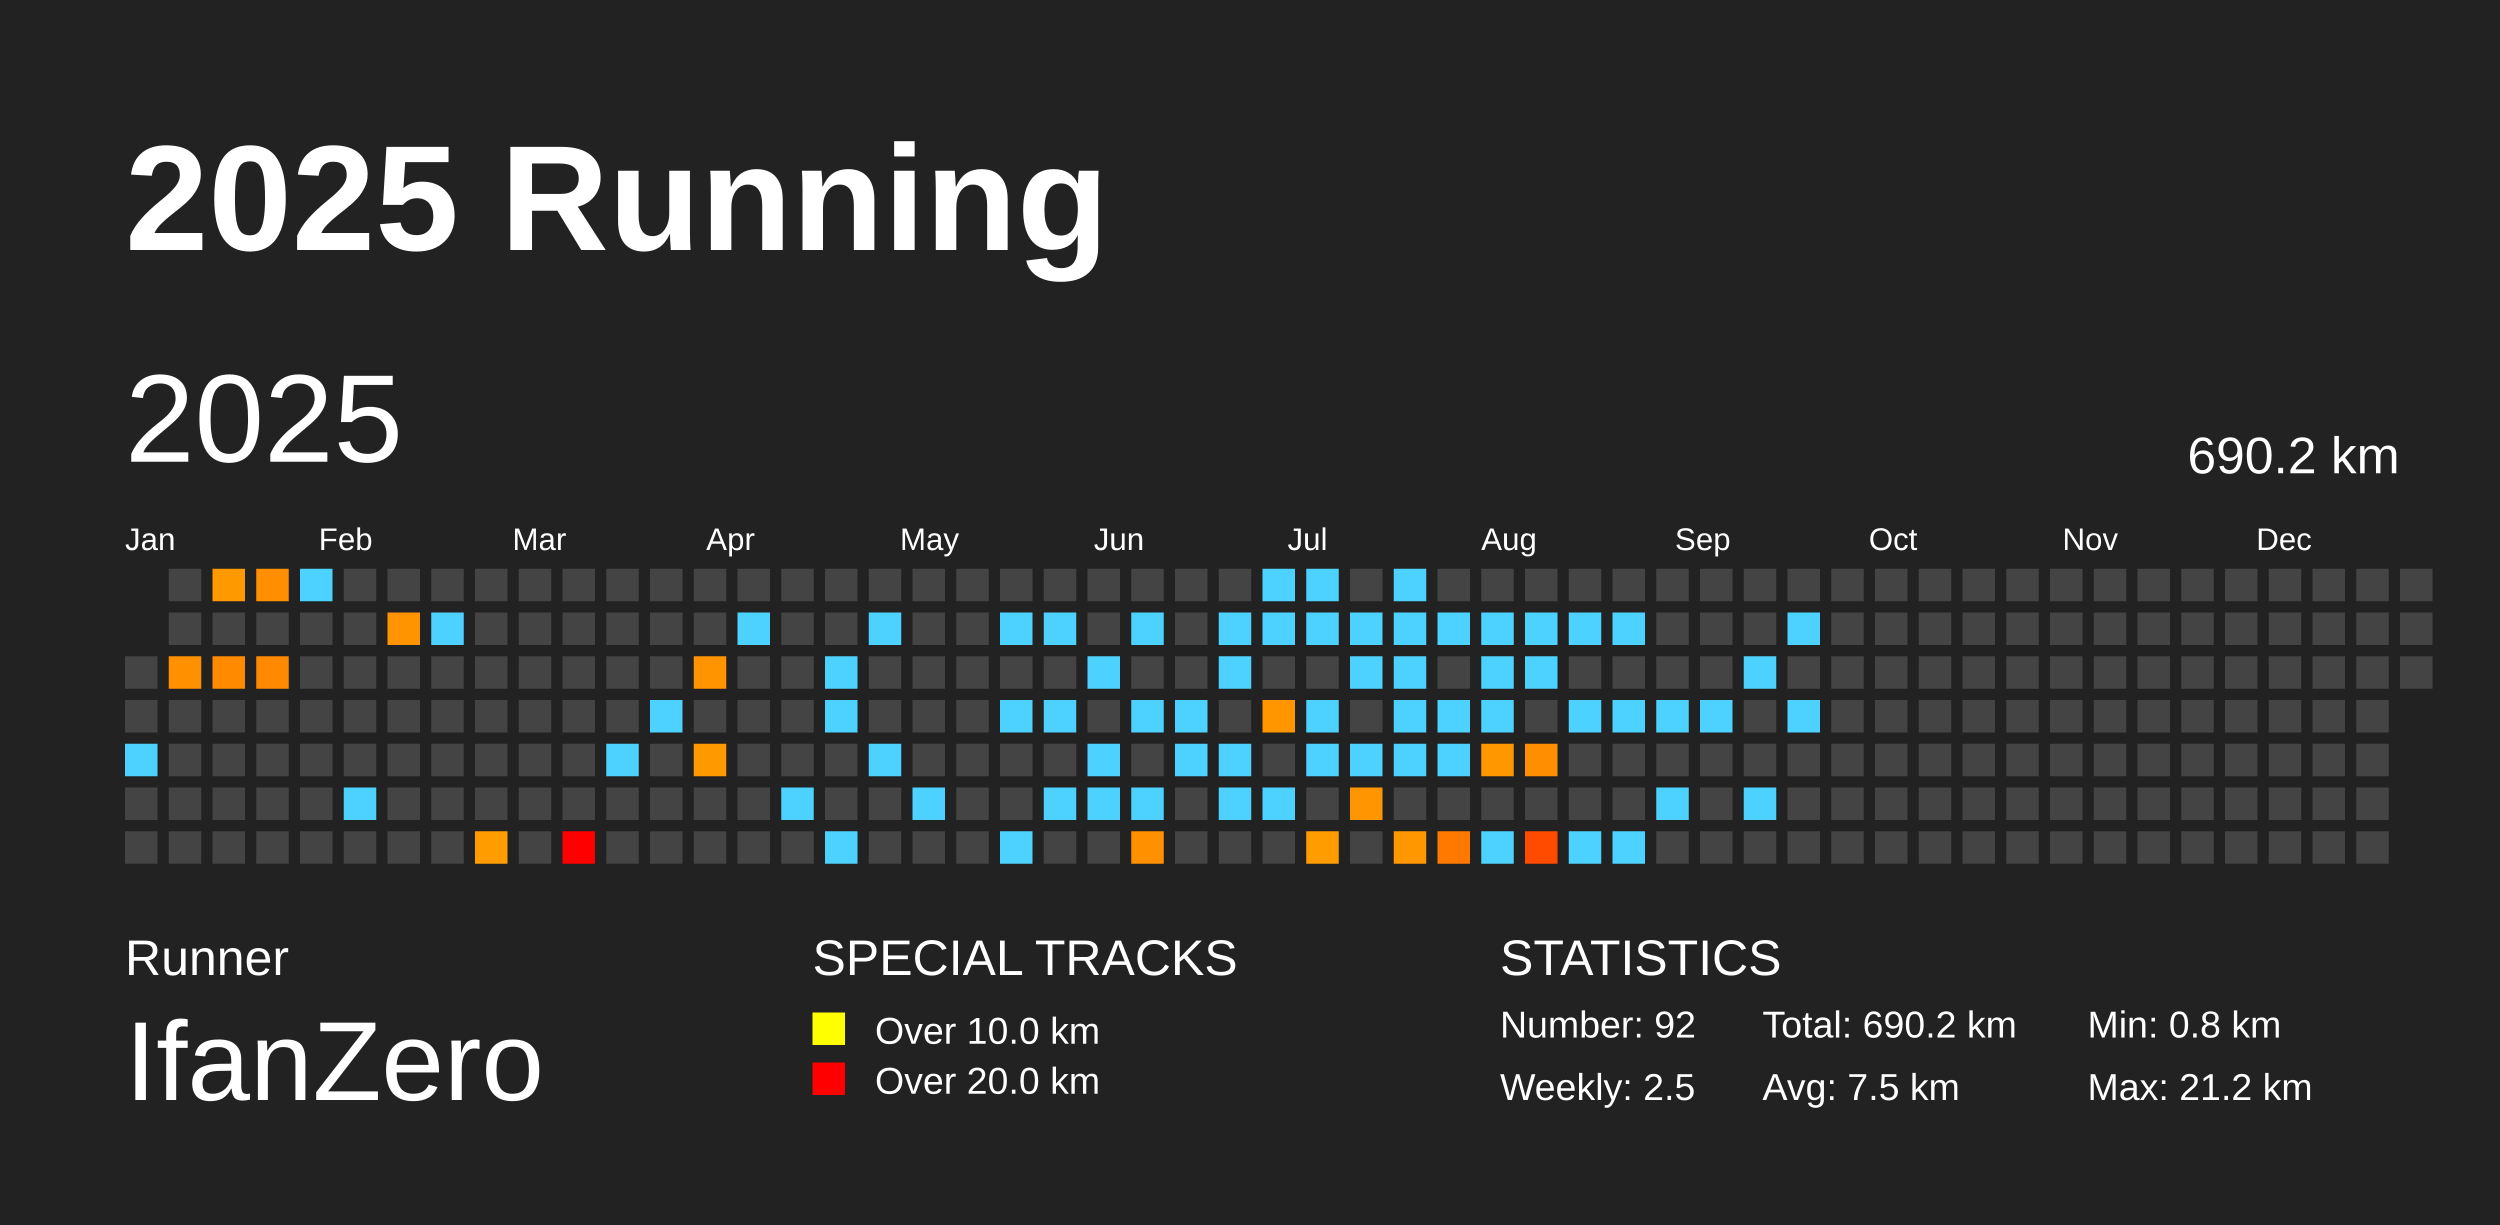
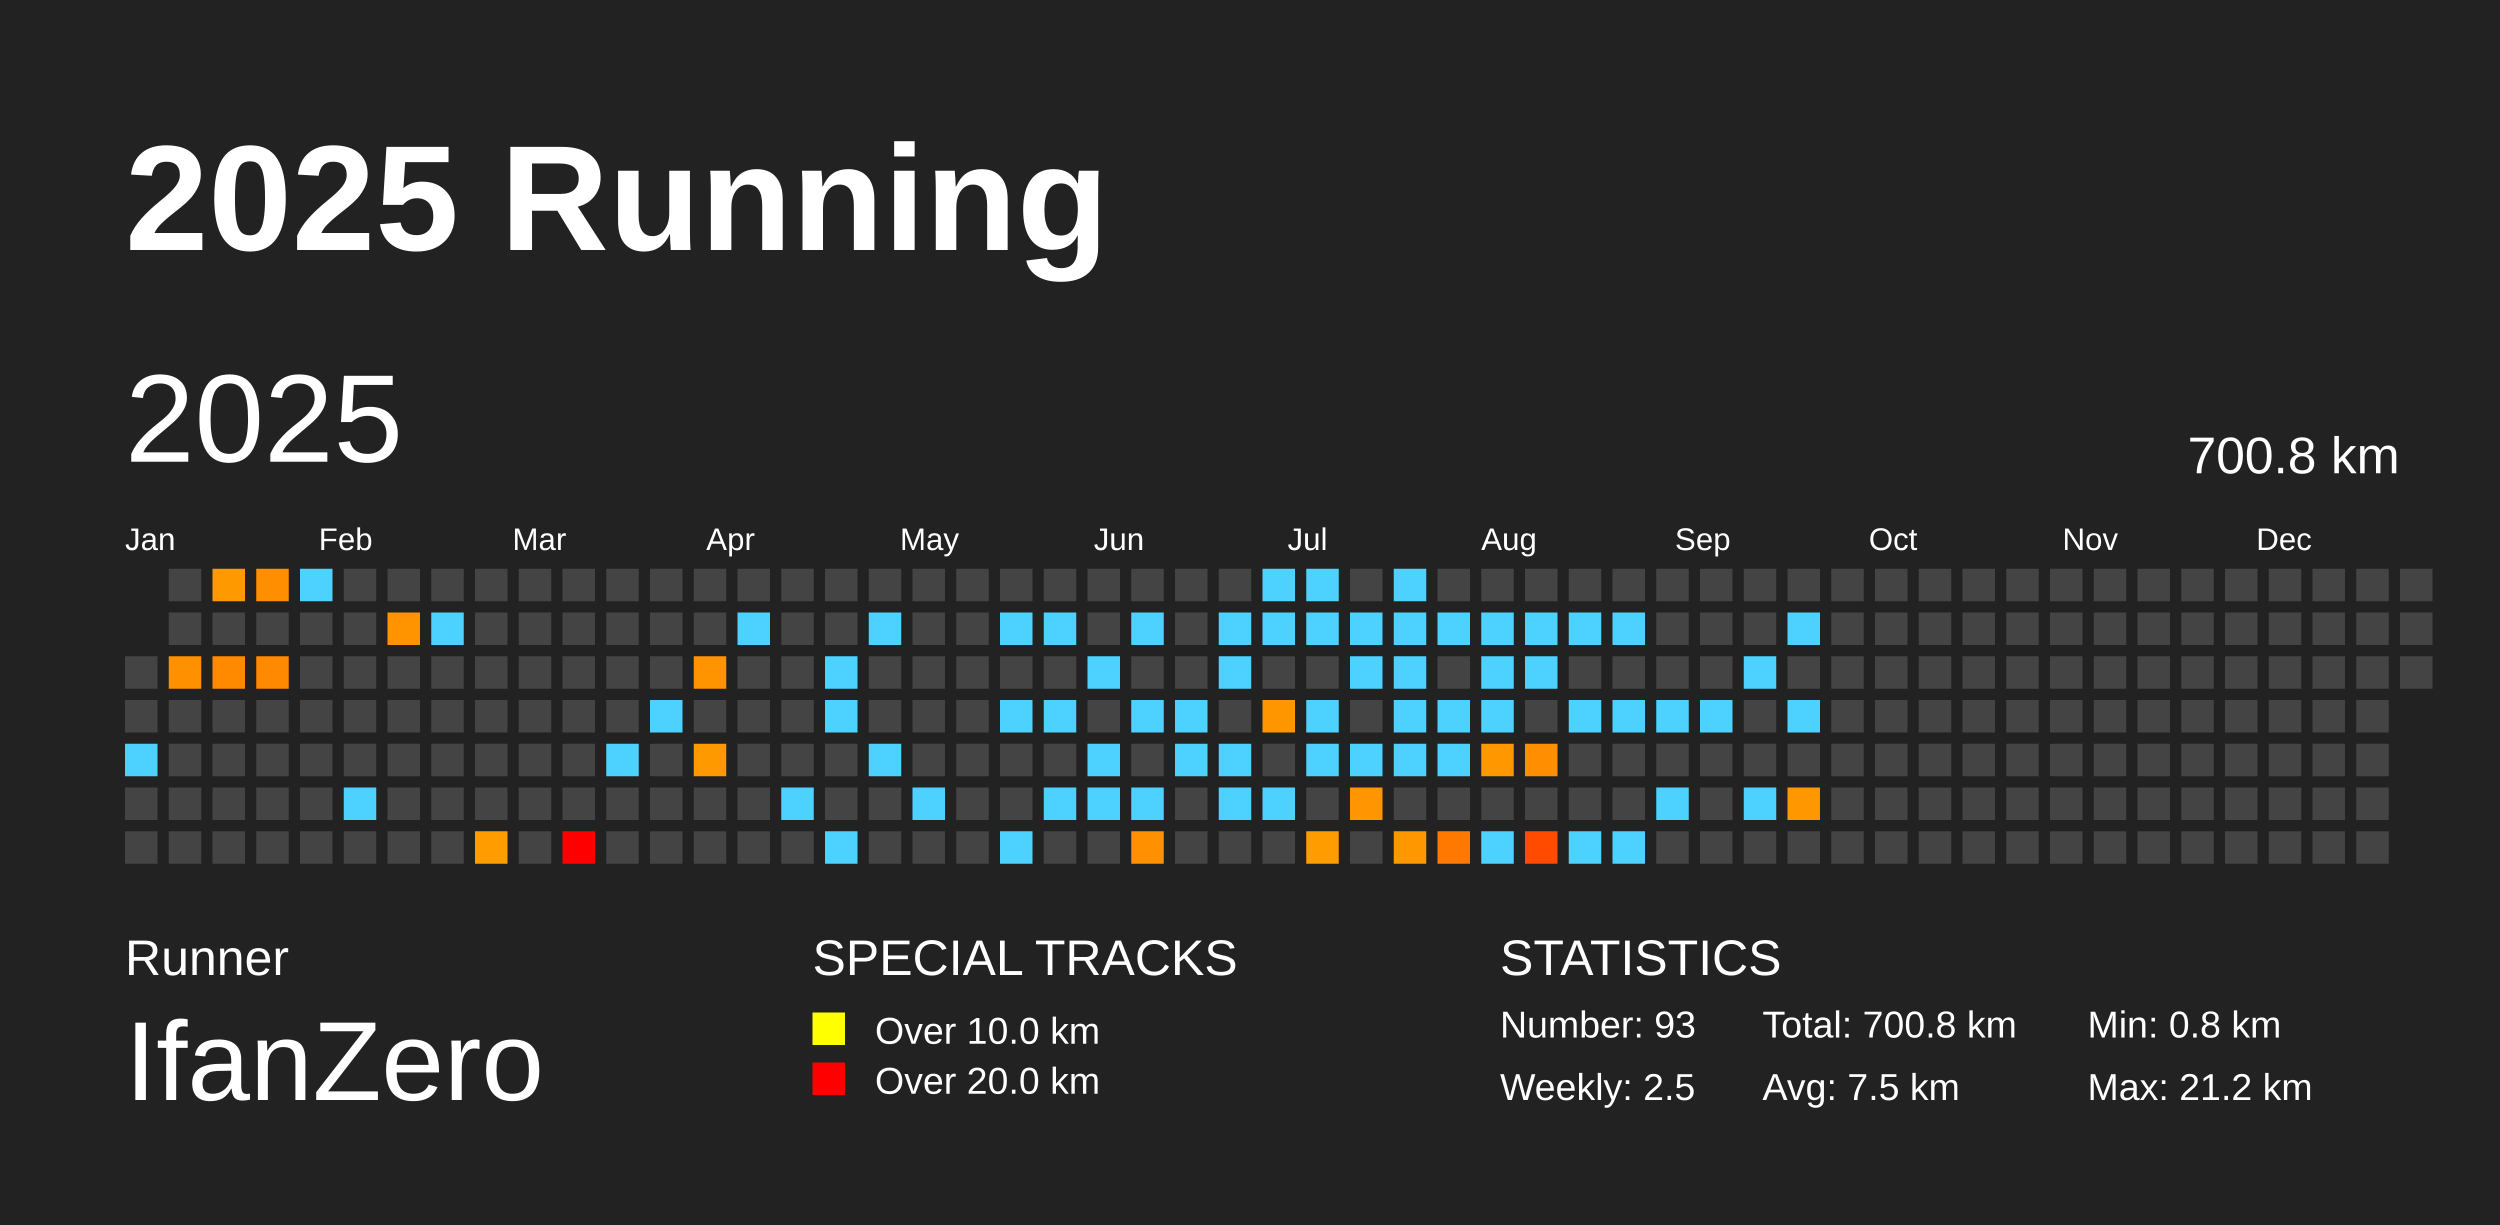
<svg xmlns="http://www.w3.org/2000/svg" baseProfile="full" height="98mm" version="1.1" viewBox="0,0,200,98" width="200mm">
  <defs />
  <rect fill="#222222" height="98" width="200" x="0" y="0" />
  <text fill="#FFFFFF" style="font-size:12px; font-family:Arial; font-weight:bold;" x="10" y="20">2025 Running</text>
  <text fill="#FFFFFF" style="font-size:4px; font-family:Arial" x="10" y="78">Runner</text>
  <text fill="#FFFFFF" style="font-size:9px; font-family:Arial" x="10" y="88">IfanZero</text>
  <text fill="#FFFFFF" style="font-size:4px; font-family:Arial" x="65" y="78">SPECIAL TRACKS</text>
  <rect fill="yellow" height="2.6" width="2.6" x="65" y="81" />
  <text fill="#FFFFFF" style="font-size:3px; font-family:Arial" x="70" y="83.5">Over 10.0 km</text>
  <rect fill="red" height="2.6" width="2.6" x="65" y="85" />
  <text fill="#FFFFFF" style="font-size:3px; font-family:Arial" x="70" y="87.5">Over 20.0 km</text>
  <text fill="#FFFFFF" style="font-size:4px; font-family:Arial" x="120" y="78">STATISTICS</text>
-   <text fill="#FFFFFF" style="font-size:3px; font-family:Arial" x="120" y="83">Number: 92</text>
+   <text fill="#FFFFFF" style="font-size:3px; font-family:Arial" x="120" y="83">Number: 93</text>
  <text fill="#FFFFFF" style="font-size:3px; font-family:Arial" x="120" y="88">Weekly: 2.5</text>
-   <text fill="#FFFFFF" style="font-size:3px; font-family:Arial" x="141" y="83">Total: 690.2 km</text>
+   <text fill="#FFFFFF" style="font-size:3px; font-family:Arial" x="141" y="83">Total: 700.8 km</text>
  <text fill="#FFFFFF" style="font-size:3px; font-family:Arial" x="141" y="88">Avg: 7.5 km</text>
  <text fill="#FFFFFF" style="font-size:3px; font-family:Arial" x="167" y="83">Min: 0.8 km</text>
  <text fill="#FFFFFF" style="font-size:3px; font-family:Arial" x="167" y="88">Max: 21.2 km</text>
  <text dominant-baseline="hanging" fill="#FFFFFF" style="font-size:10.0px; font-family:Arial;" x="10" y="30">2025</text>
-   <text dominant-baseline="hanging" fill="#FFFFFF" style="font-size:4.125px; font-family:Arial;" x="175" y="35">690.2 km</text>
+   <text dominant-baseline="hanging" fill="#FFFFFF" style="font-size:4.125px; font-family:Arial;" x="175" y="35">700.8 km</text>
  <text fill="#FFFFFF" style="font-size:2.5px; font-family:Arial" x="10.0" y="44">Jan</text>
  <text fill="#FFFFFF" style="font-size:2.5px; font-family:Arial" x="25.5" y="44">Feb</text>
  <text fill="#FFFFFF" style="font-size:2.5px; font-family:Arial" x="41.0" y="44">Mar</text>
  <text fill="#FFFFFF" style="font-size:2.5px; font-family:Arial" x="56.5" y="44">Apr</text>
  <text fill="#FFFFFF" style="font-size:2.5px; font-family:Arial" x="72.0" y="44">May</text>
  <text fill="#FFFFFF" style="font-size:2.5px; font-family:Arial" x="87.5" y="44">Jun</text>
  <text fill="#FFFFFF" style="font-size:2.5px; font-family:Arial" x="103.0" y="44">Jul</text>
  <text fill="#FFFFFF" style="font-size:2.5px; font-family:Arial" x="118.5" y="44">Aug</text>
  <text fill="#FFFFFF" style="font-size:2.5px; font-family:Arial" x="134.0" y="44">Sep</text>
  <text fill="#FFFFFF" style="font-size:2.5px; font-family:Arial" x="149.5" y="44">Oct</text>
  <text fill="#FFFFFF" style="font-size:2.5px; font-family:Arial" x="165.0" y="44">Nov</text>
  <text fill="#FFFFFF" style="font-size:2.5px; font-family:Arial" x="180.5" y="44">Dec</text>
  <rect fill="#444444" height="2.6" width="2.6" x="10.0" y="52.5" />
  <rect fill="#444444" height="2.6" width="2.6" x="10.0" y="56.0" />
  <rect fill="#4dd2ff" height="2.6" width="2.6" x="10.0" y="59.5" />
  <rect fill="#444444" height="2.6" width="2.6" x="10.0" y="63.0" />
  <rect fill="#444444" height="2.6" width="2.6" x="10.0" y="66.5" />
  <rect fill="#444444" height="2.6" width="2.6" x="13.5" y="45.5" />
  <rect fill="#444444" height="2.6" width="2.6" x="13.5" y="49.0" />
  <rect fill="#ff9100" height="2.6" width="2.6" x="13.5" y="52.5" />
  <rect fill="#444444" height="2.6" width="2.6" x="13.5" y="56.0" />
  <rect fill="#444444" height="2.6" width="2.6" x="13.5" y="59.5" />
  <rect fill="#444444" height="2.6" width="2.6" x="13.5" y="63.0" />
  <rect fill="#444444" height="2.6" width="2.6" x="13.5" y="66.5" />
  <rect fill="#ff9900" height="2.6" width="2.6" x="17.0" y="45.5" />
  <rect fill="#444444" height="2.6" width="2.6" x="17.0" y="49.0" />
  <rect fill="#ff8a00" height="2.6" width="2.6" x="17.0" y="52.5" />
  <rect fill="#444444" height="2.6" width="2.6" x="17.0" y="56.0" />
  <rect fill="#444444" height="2.6" width="2.6" x="17.0" y="59.5" />
  <rect fill="#444444" height="2.6" width="2.6" x="17.0" y="63.0" />
  <rect fill="#444444" height="2.6" width="2.6" x="17.0" y="66.5" />
  <rect fill="#ff8f00" height="2.6" width="2.6" x="20.5" y="45.5" />
  <rect fill="#444444" height="2.6" width="2.6" x="20.5" y="49.0" />
  <rect fill="#ff8900" height="2.6" width="2.6" x="20.5" y="52.5" />
  <rect fill="#444444" height="2.6" width="2.6" x="20.5" y="56.0" />
  <rect fill="#444444" height="2.6" width="2.6" x="20.5" y="59.5" />
  <rect fill="#444444" height="2.6" width="2.6" x="20.5" y="63.0" />
  <rect fill="#444444" height="2.6" width="2.6" x="20.5" y="66.5" />
  <rect fill="#4dd2ff" height="2.6" width="2.6" x="24.0" y="45.5" />
  <rect fill="#444444" height="2.6" width="2.6" x="24.0" y="49.0" />
  <rect fill="#444444" height="2.6" width="2.6" x="24.0" y="52.5" />
  <rect fill="#444444" height="2.6" width="2.6" x="24.0" y="56.0" />
  <rect fill="#444444" height="2.6" width="2.6" x="24.0" y="59.5" />
  <rect fill="#444444" height="2.6" width="2.6" x="24.0" y="63.0" />
  <rect fill="#444444" height="2.6" width="2.6" x="24.0" y="66.5" />
  <rect fill="#444444" height="2.6" width="2.6" x="27.5" y="45.5" />
  <rect fill="#444444" height="2.6" width="2.6" x="27.5" y="49.0" />
  <rect fill="#444444" height="2.6" width="2.6" x="27.5" y="52.5" />
  <rect fill="#444444" height="2.6" width="2.6" x="27.5" y="56.0" />
  <rect fill="#444444" height="2.6" width="2.6" x="27.5" y="59.5" />
  <rect fill="#4dd2ff" height="2.6" width="2.6" x="27.5" y="63.0" />
  <rect fill="#444444" height="2.6" width="2.6" x="27.5" y="66.5" />
  <rect fill="#444444" height="2.6" width="2.6" x="31.0" y="45.5" />
  <rect fill="#ff9300" height="2.6" width="2.6" x="31.0" y="49.0" />
  <rect fill="#444444" height="2.6" width="2.6" x="31.0" y="52.5" />
  <rect fill="#444444" height="2.6" width="2.6" x="31.0" y="56.0" />
  <rect fill="#444444" height="2.6" width="2.6" x="31.0" y="59.5" />
  <rect fill="#444444" height="2.6" width="2.6" x="31.0" y="63.0" />
  <rect fill="#444444" height="2.6" width="2.6" x="31.0" y="66.5" />
  <rect fill="#444444" height="2.6" width="2.6" x="34.5" y="45.5" />
  <rect fill="#4dd2ff" height="2.6" width="2.6" x="34.5" y="49.0" />
  <rect fill="#444444" height="2.6" width="2.6" x="34.5" y="52.5" />
  <rect fill="#444444" height="2.6" width="2.6" x="34.5" y="56.0" />
  <rect fill="#444444" height="2.6" width="2.6" x="34.5" y="59.5" />
  <rect fill="#444444" height="2.6" width="2.6" x="34.5" y="63.0" />
  <rect fill="#444444" height="2.6" width="2.6" x="34.5" y="66.5" />
  <rect fill="#444444" height="2.6" width="2.6" x="38.0" y="45.5" />
  <rect fill="#444444" height="2.6" width="2.6" x="38.0" y="49.0" />
  <rect fill="#444444" height="2.6" width="2.6" x="38.0" y="52.5" />
  <rect fill="#444444" height="2.6" width="2.6" x="38.0" y="56.0" />
  <rect fill="#444444" height="2.6" width="2.6" x="38.0" y="59.5" />
  <rect fill="#444444" height="2.6" width="2.6" x="38.0" y="63.0" />
  <rect fill="#ff9d00" height="2.6" width="2.6" x="38.0" y="66.5" />
  <rect fill="#444444" height="2.6" width="2.6" x="41.5" y="45.5" />
  <rect fill="#444444" height="2.6" width="2.6" x="41.5" y="49.0" />
  <rect fill="#444444" height="2.6" width="2.6" x="41.5" y="52.5" />
  <rect fill="#444444" height="2.6" width="2.6" x="41.5" y="56.0" />
  <rect fill="#444444" height="2.6" width="2.6" x="41.5" y="59.5" />
  <rect fill="#444444" height="2.6" width="2.6" x="41.5" y="63.0" />
  <rect fill="#444444" height="2.6" width="2.6" x="41.5" y="66.5" />
  <rect fill="#444444" height="2.6" width="2.6" x="45.0" y="45.5" />
  <rect fill="#444444" height="2.6" width="2.6" x="45.0" y="49.0" />
  <rect fill="#444444" height="2.6" width="2.6" x="45.0" y="52.5" />
  <rect fill="#444444" height="2.6" width="2.6" x="45.0" y="56.0" />
  <rect fill="#444444" height="2.6" width="2.6" x="45.0" y="59.5" />
  <rect fill="#444444" height="2.6" width="2.6" x="45.0" y="63.0" />
  <rect fill="red" height="2.6" width="2.6" x="45.0" y="66.5" />
  <rect fill="#444444" height="2.6" width="2.6" x="48.5" y="45.5" />
  <rect fill="#444444" height="2.6" width="2.6" x="48.5" y="49.0" />
  <rect fill="#444444" height="2.6" width="2.6" x="48.5" y="52.5" />
  <rect fill="#444444" height="2.6" width="2.6" x="48.5" y="56.0" />
  <rect fill="#4dd2ff" height="2.6" width="2.6" x="48.5" y="59.5" />
  <rect fill="#444444" height="2.6" width="2.6" x="48.5" y="63.0" />
  <rect fill="#444444" height="2.6" width="2.6" x="48.5" y="66.5" />
  <rect fill="#444444" height="2.6" width="2.6" x="52.0" y="45.5" />
  <rect fill="#444444" height="2.6" width="2.6" x="52.0" y="49.0" />
  <rect fill="#444444" height="2.6" width="2.6" x="52.0" y="52.5" />
  <rect fill="#4dd2ff" height="2.6" width="2.6" x="52.0" y="56.0" />
  <rect fill="#444444" height="2.6" width="2.6" x="52.0" y="59.5" />
  <rect fill="#444444" height="2.6" width="2.6" x="52.0" y="63.0" />
  <rect fill="#444444" height="2.6" width="2.6" x="52.0" y="66.5" />
  <rect fill="#444444" height="2.6" width="2.6" x="55.5" y="45.5" />
  <rect fill="#444444" height="2.6" width="2.6" x="55.5" y="49.0" />
  <rect fill="#ff9300" height="2.6" width="2.6" x="55.5" y="52.5" />
  <rect fill="#444444" height="2.6" width="2.6" x="55.5" y="56.0" />
  <rect fill="#ff9900" height="2.6" width="2.6" x="55.5" y="59.5" />
  <rect fill="#444444" height="2.6" width="2.6" x="55.5" y="63.0" />
  <rect fill="#444444" height="2.6" width="2.6" x="55.5" y="66.5" />
  <rect fill="#444444" height="2.6" width="2.6" x="59.0" y="45.5" />
  <rect fill="#4dd2ff" height="2.6" width="2.6" x="59.0" y="49.0" />
  <rect fill="#444444" height="2.6" width="2.6" x="59.0" y="52.5" />
  <rect fill="#444444" height="2.6" width="2.6" x="59.0" y="56.0" />
  <rect fill="#444444" height="2.6" width="2.6" x="59.0" y="59.5" />
  <rect fill="#444444" height="2.6" width="2.6" x="59.0" y="63.0" />
  <rect fill="#444444" height="2.6" width="2.6" x="59.0" y="66.5" />
  <rect fill="#444444" height="2.6" width="2.6" x="62.5" y="45.5" />
  <rect fill="#444444" height="2.6" width="2.6" x="62.5" y="49.0" />
  <rect fill="#444444" height="2.6" width="2.6" x="62.5" y="52.5" />
  <rect fill="#444444" height="2.6" width="2.6" x="62.5" y="56.0" />
  <rect fill="#444444" height="2.6" width="2.6" x="62.5" y="59.5" />
  <rect fill="#4dd2ff" height="2.6" width="2.6" x="62.5" y="63.0" />
  <rect fill="#444444" height="2.6" width="2.6" x="62.5" y="66.5" />
  <rect fill="#444444" height="2.6" width="2.6" x="66.0" y="45.5" />
  <rect fill="#444444" height="2.6" width="2.6" x="66.0" y="49.0" />
  <rect fill="#4dd2ff" height="2.6" width="2.6" x="66.0" y="52.5" />
  <rect fill="#4dd2ff" height="2.6" width="2.6" x="66.0" y="56.0" />
  <rect fill="#444444" height="2.6" width="2.6" x="66.0" y="59.5" />
  <rect fill="#444444" height="2.6" width="2.6" x="66.0" y="63.0" />
  <rect fill="#4dd2ff" height="2.6" width="2.6" x="66.0" y="66.5" />
  <rect fill="#444444" height="2.6" width="2.6" x="69.5" y="45.5" />
  <rect fill="#4dd2ff" height="2.6" width="2.6" x="69.5" y="49.0" />
  <rect fill="#444444" height="2.6" width="2.6" x="69.5" y="52.5" />
  <rect fill="#444444" height="2.6" width="2.6" x="69.5" y="56.0" />
  <rect fill="#4dd2ff" height="2.6" width="2.6" x="69.5" y="59.5" />
  <rect fill="#444444" height="2.6" width="2.6" x="69.5" y="63.0" />
  <rect fill="#444444" height="2.6" width="2.6" x="69.5" y="66.5" />
  <rect fill="#444444" height="2.6" width="2.6" x="73.0" y="45.5" />
  <rect fill="#444444" height="2.6" width="2.6" x="73.0" y="49.0" />
  <rect fill="#444444" height="2.6" width="2.6" x="73.0" y="52.5" />
  <rect fill="#444444" height="2.6" width="2.6" x="73.0" y="56.0" />
  <rect fill="#444444" height="2.6" width="2.6" x="73.0" y="59.5" />
  <rect fill="#4dd2ff" height="2.6" width="2.6" x="73.0" y="63.0" />
  <rect fill="#444444" height="2.6" width="2.6" x="73.0" y="66.5" />
  <rect fill="#444444" height="2.6" width="2.6" x="76.5" y="45.5" />
  <rect fill="#444444" height="2.6" width="2.6" x="76.5" y="49.0" />
  <rect fill="#444444" height="2.6" width="2.6" x="76.5" y="52.5" />
  <rect fill="#444444" height="2.6" width="2.6" x="76.5" y="56.0" />
  <rect fill="#444444" height="2.6" width="2.6" x="76.5" y="59.5" />
  <rect fill="#444444" height="2.6" width="2.6" x="76.5" y="63.0" />
  <rect fill="#444444" height="2.6" width="2.6" x="76.5" y="66.5" />
  <rect fill="#444444" height="2.6" width="2.6" x="80.0" y="45.5" />
  <rect fill="#4dd2ff" height="2.6" width="2.6" x="80.0" y="49.0" />
  <rect fill="#444444" height="2.6" width="2.6" x="80.0" y="52.5" />
  <rect fill="#4dd2ff" height="2.6" width="2.6" x="80.0" y="56.0" />
  <rect fill="#444444" height="2.6" width="2.6" x="80.0" y="59.5" />
  <rect fill="#444444" height="2.6" width="2.6" x="80.0" y="63.0" />
  <rect fill="#4dd2ff" height="2.6" width="2.6" x="80.0" y="66.5" />
  <rect fill="#444444" height="2.6" width="2.6" x="83.5" y="45.5" />
  <rect fill="#4dd2ff" height="2.6" width="2.6" x="83.5" y="49.0" />
  <rect fill="#444444" height="2.6" width="2.6" x="83.5" y="52.5" />
  <rect fill="#4dd2ff" height="2.6" width="2.6" x="83.5" y="56.0" />
  <rect fill="#444444" height="2.6" width="2.6" x="83.5" y="59.5" />
  <rect fill="#4dd2ff" height="2.6" width="2.6" x="83.5" y="63.0" />
  <rect fill="#444444" height="2.6" width="2.6" x="83.5" y="66.5" />
  <rect fill="#444444" height="2.6" width="2.6" x="87.0" y="45.5" />
  <rect fill="#444444" height="2.6" width="2.6" x="87.0" y="49.0" />
  <rect fill="#4dd2ff" height="2.6" width="2.6" x="87.0" y="52.5" />
  <rect fill="#444444" height="2.6" width="2.6" x="87.0" y="56.0" />
  <rect fill="#4dd2ff" height="2.6" width="2.6" x="87.0" y="59.5" />
  <rect fill="#4dd2ff" height="2.6" width="2.6" x="87.0" y="63.0" />
  <rect fill="#444444" height="2.6" width="2.6" x="87.0" y="66.5" />
  <rect fill="#444444" height="2.6" width="2.6" x="90.5" y="45.5" />
  <rect fill="#4dd2ff" height="2.6" width="2.6" x="90.5" y="49.0" />
  <rect fill="#444444" height="2.6" width="2.6" x="90.5" y="52.5" />
  <rect fill="#4dd2ff" height="2.6" width="2.6" x="90.5" y="56.0" />
  <rect fill="#444444" height="2.6" width="2.6" x="90.5" y="59.5" />
  <rect fill="#4dd2ff" height="2.6" width="2.6" x="90.5" y="63.0" />
  <rect fill="#ff9000" height="2.6" width="2.6" x="90.5" y="66.5" />
  <rect fill="#444444" height="2.6" width="2.6" x="94.0" y="45.5" />
  <rect fill="#444444" height="2.6" width="2.6" x="94.0" y="49.0" />
  <rect fill="#444444" height="2.6" width="2.6" x="94.0" y="52.5" />
  <rect fill="#4dd2ff" height="2.6" width="2.6" x="94.0" y="56.0" />
  <rect fill="#4dd2ff" height="2.6" width="2.6" x="94.0" y="59.5" />
  <rect fill="#444444" height="2.6" width="2.6" x="94.0" y="63.0" />
  <rect fill="#444444" height="2.6" width="2.6" x="94.0" y="66.5" />
  <rect fill="#444444" height="2.6" width="2.6" x="97.5" y="45.5" />
  <rect fill="#4dd2ff" height="2.6" width="2.6" x="97.5" y="49.0" />
  <rect fill="#4dd2ff" height="2.6" width="2.6" x="97.5" y="52.5" />
  <rect fill="#444444" height="2.6" width="2.6" x="97.5" y="56.0" />
  <rect fill="#4dd2ff" height="2.6" width="2.6" x="97.5" y="59.5" />
  <rect fill="#4dd2ff" height="2.6" width="2.6" x="97.5" y="63.0" />
  <rect fill="#444444" height="2.6" width="2.6" x="97.5" y="66.5" />
  <rect fill="#4dd2ff" height="2.6" width="2.6" x="101.0" y="45.5" />
  <rect fill="#4dd2ff" height="2.6" width="2.6" x="101.0" y="49.0" />
  <rect fill="#444444" height="2.6" width="2.6" x="101.0" y="52.5" />
  <rect fill="#ff9600" height="2.6" width="2.6" x="101.0" y="56.0" />
  <rect fill="#444444" height="2.6" width="2.6" x="101.0" y="59.5" />
  <rect fill="#4dd2ff" height="2.6" width="2.6" x="101.0" y="63.0" />
  <rect fill="#444444" height="2.6" width="2.6" x="101.0" y="66.5" />
  <rect fill="#4dd2ff" height="2.6" width="2.6" x="104.5" y="45.5" />
  <rect fill="#4dd2ff" height="2.6" width="2.6" x="104.5" y="49.0" />
  <rect fill="#444444" height="2.6" width="2.6" x="104.5" y="52.5" />
  <rect fill="#4dd2ff" height="2.6" width="2.6" x="104.5" y="56.0" />
  <rect fill="#4dd2ff" height="2.6" width="2.6" x="104.5" y="59.5" />
  <rect fill="#444444" height="2.6" width="2.6" x="104.5" y="63.0" />
  <rect fill="#ff9c00" height="2.6" width="2.6" x="104.5" y="66.5" />
  <rect fill="#444444" height="2.6" width="2.6" x="108.0" y="45.5" />
  <rect fill="#4dd2ff" height="2.6" width="2.6" x="108.0" y="49.0" />
  <rect fill="#4dd2ff" height="2.6" width="2.6" x="108.0" y="52.5" />
  <rect fill="#444444" height="2.6" width="2.6" x="108.0" y="56.0" />
  <rect fill="#4dd2ff" height="2.6" width="2.6" x="108.0" y="59.5" />
  <rect fill="#ff9500" height="2.6" width="2.6" x="108.0" y="63.0" />
  <rect fill="#444444" height="2.6" width="2.6" x="108.0" y="66.5" />
  <rect fill="#4dd2ff" height="2.6" width="2.6" x="111.5" y="45.5" />
  <rect fill="#4dd2ff" height="2.6" width="2.6" x="111.5" y="49.0" />
  <rect fill="#4dd2ff" height="2.6" width="2.6" x="111.5" y="52.5" />
  <rect fill="#4dd2ff" height="2.6" width="2.6" x="111.5" y="56.0" />
  <rect fill="#4dd2ff" height="2.6" width="2.6" x="111.5" y="59.5" />
  <rect fill="#444444" height="2.6" width="2.6" x="111.5" y="63.0" />
  <rect fill="#ff9800" height="2.6" width="2.6" x="111.5" y="66.5" />
  <rect fill="#444444" height="2.6" width="2.6" x="115.0" y="45.5" />
  <rect fill="#4dd2ff" height="2.6" width="2.6" x="115.0" y="49.0" />
  <rect fill="#444444" height="2.6" width="2.6" x="115.0" y="52.5" />
  <rect fill="#4dd2ff" height="2.6" width="2.6" x="115.0" y="56.0" />
  <rect fill="#4dd2ff" height="2.6" width="2.6" x="115.0" y="59.5" />
  <rect fill="#444444" height="2.6" width="2.6" x="115.0" y="63.0" />
  <rect fill="#ff7900" height="2.6" width="2.6" x="115.0" y="66.5" />
  <rect fill="#444444" height="2.6" width="2.6" x="118.5" y="45.5" />
  <rect fill="#4dd2ff" height="2.6" width="2.6" x="118.5" y="49.0" />
  <rect fill="#4dd2ff" height="2.6" width="2.6" x="118.5" y="52.5" />
  <rect fill="#4dd2ff" height="2.6" width="2.6" x="118.5" y="56.0" />
  <rect fill="#ff9700" height="2.6" width="2.6" x="118.5" y="59.5" />
  <rect fill="#444444" height="2.6" width="2.6" x="118.5" y="63.0" />
  <rect fill="#4dd2ff" height="2.6" width="2.6" x="118.5" y="66.5" />
  <rect fill="#444444" height="2.6" width="2.6" x="122.0" y="45.5" />
  <rect fill="#4dd2ff" height="2.6" width="2.6" x="122.0" y="49.0" />
  <rect fill="#4dd2ff" height="2.6" width="2.6" x="122.0" y="52.5" />
  <rect fill="#444444" height="2.6" width="2.6" x="122.0" y="56.0" />
  <rect fill="#ff8e00" height="2.6" width="2.6" x="122.0" y="59.5" />
  <rect fill="#444444" height="2.6" width="2.6" x="122.0" y="63.0" />
  <rect fill="#ff4b00" height="2.6" width="2.6" x="122.0" y="66.5" />
  <rect fill="#444444" height="2.6" width="2.6" x="125.5" y="45.5" />
  <rect fill="#4dd2ff" height="2.6" width="2.6" x="125.5" y="49.0" />
  <rect fill="#444444" height="2.6" width="2.6" x="125.5" y="52.5" />
  <rect fill="#4dd2ff" height="2.6" width="2.6" x="125.5" y="56.0" />
  <rect fill="#444444" height="2.6" width="2.6" x="125.5" y="59.5" />
  <rect fill="#444444" height="2.6" width="2.6" x="125.5" y="63.0" />
  <rect fill="#4dd2ff" height="2.6" width="2.6" x="125.5" y="66.5" />
  <rect fill="#444444" height="2.6" width="2.6" x="129.0" y="45.5" />
  <rect fill="#4dd2ff" height="2.6" width="2.6" x="129.0" y="49.0" />
  <rect fill="#444444" height="2.6" width="2.6" x="129.0" y="52.5" />
  <rect fill="#4dd2ff" height="2.6" width="2.6" x="129.0" y="56.0" />
  <rect fill="#444444" height="2.6" width="2.6" x="129.0" y="59.5" />
  <rect fill="#444444" height="2.6" width="2.6" x="129.0" y="63.0" />
  <rect fill="#4dd2ff" height="2.6" width="2.6" x="129.0" y="66.5" />
  <rect fill="#444444" height="2.6" width="2.6" x="132.5" y="45.5" />
  <rect fill="#444444" height="2.6" width="2.6" x="132.5" y="49.0" />
  <rect fill="#444444" height="2.6" width="2.6" x="132.5" y="52.5" />
  <rect fill="#4dd2ff" height="2.6" width="2.6" x="132.5" y="56.0" />
  <rect fill="#444444" height="2.6" width="2.6" x="132.5" y="59.5" />
  <rect fill="#4dd2ff" height="2.6" width="2.6" x="132.5" y="63.0" />
  <rect fill="#444444" height="2.6" width="2.6" x="132.5" y="66.5" />
  <rect fill="#444444" height="2.6" width="2.6" x="136.0" y="45.5" />
  <rect fill="#444444" height="2.6" width="2.6" x="136.0" y="49.0" />
  <rect fill="#444444" height="2.6" width="2.6" x="136.0" y="52.5" />
  <rect fill="#4dd2ff" height="2.6" width="2.6" x="136.0" y="56.0" />
  <rect fill="#444444" height="2.6" width="2.6" x="136.0" y="59.5" />
  <rect fill="#444444" height="2.6" width="2.6" x="136.0" y="63.0" />
  <rect fill="#444444" height="2.6" width="2.6" x="136.0" y="66.5" />
  <rect fill="#444444" height="2.6" width="2.6" x="139.5" y="45.5" />
  <rect fill="#444444" height="2.6" width="2.6" x="139.5" y="49.0" />
  <rect fill="#4dd2ff" height="2.6" width="2.6" x="139.5" y="52.5" />
  <rect fill="#444444" height="2.6" width="2.6" x="139.5" y="56.0" />
  <rect fill="#444444" height="2.6" width="2.6" x="139.5" y="59.5" />
  <rect fill="#4dd2ff" height="2.6" width="2.6" x="139.5" y="63.0" />
  <rect fill="#444444" height="2.6" width="2.6" x="139.5" y="66.5" />
  <rect fill="#444444" height="2.6" width="2.6" x="143.0" y="45.5" />
  <rect fill="#4dd2ff" height="2.6" width="2.6" x="143.0" y="49.0" />
  <rect fill="#444444" height="2.6" width="2.6" x="143.0" y="52.5" />
  <rect fill="#4dd2ff" height="2.6" width="2.6" x="143.0" y="56.0" />
  <rect fill="#444444" height="2.6" width="2.6" x="143.0" y="59.5" />
-   <rect fill="#444444" height="2.6" width="2.6" x="143.0" y="63.0" />
+   <rect fill="#ff9700" height="2.6" width="2.6" x="143.0" y="63.0" />
  <rect fill="#444444" height="2.6" width="2.6" x="143.0" y="66.5" />
  <rect fill="#444444" height="2.6" width="2.6" x="146.5" y="45.5" />
  <rect fill="#444444" height="2.6" width="2.6" x="146.5" y="49.0" />
  <rect fill="#444444" height="2.6" width="2.6" x="146.5" y="52.5" />
  <rect fill="#444444" height="2.6" width="2.6" x="146.5" y="56.0" />
  <rect fill="#444444" height="2.6" width="2.6" x="146.5" y="59.5" />
  <rect fill="#444444" height="2.6" width="2.6" x="146.5" y="63.0" />
  <rect fill="#444444" height="2.6" width="2.6" x="146.5" y="66.5" />
  <rect fill="#444444" height="2.6" width="2.6" x="150.0" y="45.5" />
  <rect fill="#444444" height="2.6" width="2.6" x="150.0" y="49.0" />
  <rect fill="#444444" height="2.6" width="2.6" x="150.0" y="52.5" />
  <rect fill="#444444" height="2.6" width="2.6" x="150.0" y="56.0" />
  <rect fill="#444444" height="2.6" width="2.6" x="150.0" y="59.5" />
  <rect fill="#444444" height="2.6" width="2.6" x="150.0" y="63.0" />
  <rect fill="#444444" height="2.6" width="2.6" x="150.0" y="66.5" />
  <rect fill="#444444" height="2.6" width="2.6" x="153.5" y="45.5" />
  <rect fill="#444444" height="2.6" width="2.6" x="153.5" y="49.0" />
  <rect fill="#444444" height="2.6" width="2.6" x="153.5" y="52.5" />
  <rect fill="#444444" height="2.6" width="2.6" x="153.5" y="56.0" />
  <rect fill="#444444" height="2.6" width="2.6" x="153.5" y="59.5" />
  <rect fill="#444444" height="2.6" width="2.6" x="153.5" y="63.0" />
  <rect fill="#444444" height="2.6" width="2.6" x="153.5" y="66.5" />
  <rect fill="#444444" height="2.6" width="2.6" x="157.0" y="45.5" />
  <rect fill="#444444" height="2.6" width="2.6" x="157.0" y="49.0" />
  <rect fill="#444444" height="2.6" width="2.6" x="157.0" y="52.5" />
  <rect fill="#444444" height="2.6" width="2.6" x="157.0" y="56.0" />
  <rect fill="#444444" height="2.6" width="2.6" x="157.0" y="59.5" />
  <rect fill="#444444" height="2.6" width="2.6" x="157.0" y="63.0" />
  <rect fill="#444444" height="2.6" width="2.6" x="157.0" y="66.5" />
  <rect fill="#444444" height="2.6" width="2.6" x="160.5" y="45.5" />
  <rect fill="#444444" height="2.6" width="2.6" x="160.5" y="49.0" />
  <rect fill="#444444" height="2.6" width="2.6" x="160.5" y="52.5" />
  <rect fill="#444444" height="2.6" width="2.6" x="160.5" y="56.0" />
  <rect fill="#444444" height="2.6" width="2.6" x="160.5" y="59.5" />
  <rect fill="#444444" height="2.6" width="2.6" x="160.5" y="63.0" />
  <rect fill="#444444" height="2.6" width="2.6" x="160.5" y="66.5" />
  <rect fill="#444444" height="2.6" width="2.6" x="164.0" y="45.5" />
  <rect fill="#444444" height="2.6" width="2.6" x="164.0" y="49.0" />
  <rect fill="#444444" height="2.6" width="2.6" x="164.0" y="52.5" />
  <rect fill="#444444" height="2.6" width="2.6" x="164.0" y="56.0" />
  <rect fill="#444444" height="2.6" width="2.6" x="164.0" y="59.5" />
  <rect fill="#444444" height="2.6" width="2.6" x="164.0" y="63.0" />
  <rect fill="#444444" height="2.6" width="2.6" x="164.0" y="66.5" />
  <rect fill="#444444" height="2.6" width="2.6" x="167.5" y="45.5" />
  <rect fill="#444444" height="2.6" width="2.6" x="167.5" y="49.0" />
  <rect fill="#444444" height="2.6" width="2.6" x="167.5" y="52.5" />
  <rect fill="#444444" height="2.6" width="2.6" x="167.5" y="56.0" />
  <rect fill="#444444" height="2.6" width="2.6" x="167.5" y="59.5" />
  <rect fill="#444444" height="2.6" width="2.6" x="167.5" y="63.0" />
  <rect fill="#444444" height="2.6" width="2.6" x="167.5" y="66.5" />
  <rect fill="#444444" height="2.6" width="2.6" x="171.0" y="45.5" />
  <rect fill="#444444" height="2.6" width="2.6" x="171.0" y="49.0" />
  <rect fill="#444444" height="2.6" width="2.6" x="171.0" y="52.5" />
  <rect fill="#444444" height="2.6" width="2.6" x="171.0" y="56.0" />
  <rect fill="#444444" height="2.6" width="2.6" x="171.0" y="59.5" />
  <rect fill="#444444" height="2.6" width="2.6" x="171.0" y="63.0" />
  <rect fill="#444444" height="2.6" width="2.6" x="171.0" y="66.5" />
  <rect fill="#444444" height="2.6" width="2.6" x="174.5" y="45.5" />
  <rect fill="#444444" height="2.6" width="2.6" x="174.5" y="49.0" />
  <rect fill="#444444" height="2.6" width="2.6" x="174.5" y="52.5" />
  <rect fill="#444444" height="2.6" width="2.6" x="174.5" y="56.0" />
  <rect fill="#444444" height="2.6" width="2.6" x="174.5" y="59.5" />
  <rect fill="#444444" height="2.6" width="2.6" x="174.5" y="63.0" />
  <rect fill="#444444" height="2.6" width="2.6" x="174.5" y="66.5" />
  <rect fill="#444444" height="2.6" width="2.6" x="178.0" y="45.5" />
  <rect fill="#444444" height="2.6" width="2.6" x="178.0" y="49.0" />
  <rect fill="#444444" height="2.6" width="2.6" x="178.0" y="52.5" />
  <rect fill="#444444" height="2.6" width="2.6" x="178.0" y="56.0" />
  <rect fill="#444444" height="2.6" width="2.6" x="178.0" y="59.5" />
  <rect fill="#444444" height="2.6" width="2.6" x="178.0" y="63.0" />
  <rect fill="#444444" height="2.6" width="2.6" x="178.0" y="66.5" />
  <rect fill="#444444" height="2.6" width="2.6" x="181.5" y="45.5" />
  <rect fill="#444444" height="2.6" width="2.6" x="181.5" y="49.0" />
  <rect fill="#444444" height="2.6" width="2.6" x="181.5" y="52.5" />
  <rect fill="#444444" height="2.6" width="2.6" x="181.5" y="56.0" />
  <rect fill="#444444" height="2.6" width="2.6" x="181.5" y="59.5" />
  <rect fill="#444444" height="2.6" width="2.6" x="181.5" y="63.0" />
  <rect fill="#444444" height="2.6" width="2.6" x="181.5" y="66.5" />
  <rect fill="#444444" height="2.6" width="2.6" x="185.0" y="45.5" />
  <rect fill="#444444" height="2.6" width="2.6" x="185.0" y="49.0" />
  <rect fill="#444444" height="2.6" width="2.6" x="185.0" y="52.5" />
  <rect fill="#444444" height="2.6" width="2.6" x="185.0" y="56.0" />
  <rect fill="#444444" height="2.6" width="2.6" x="185.0" y="59.5" />
  <rect fill="#444444" height="2.6" width="2.6" x="185.0" y="63.0" />
  <rect fill="#444444" height="2.6" width="2.6" x="185.0" y="66.5" />
  <rect fill="#444444" height="2.6" width="2.6" x="188.5" y="45.5" />
  <rect fill="#444444" height="2.6" width="2.6" x="188.5" y="49.0" />
  <rect fill="#444444" height="2.6" width="2.6" x="188.5" y="52.5" />
  <rect fill="#444444" height="2.6" width="2.6" x="188.5" y="56.0" />
  <rect fill="#444444" height="2.6" width="2.6" x="188.5" y="59.5" />
  <rect fill="#444444" height="2.6" width="2.6" x="188.5" y="63.0" />
  <rect fill="#444444" height="2.6" width="2.6" x="188.5" y="66.5" />
  <rect fill="#444444" height="2.6" width="2.6" x="192.0" y="45.5" />
  <rect fill="#444444" height="2.6" width="2.6" x="192.0" y="49.0" />
  <rect fill="#444444" height="2.6" width="2.6" x="192.0" y="52.5" />
</svg>
